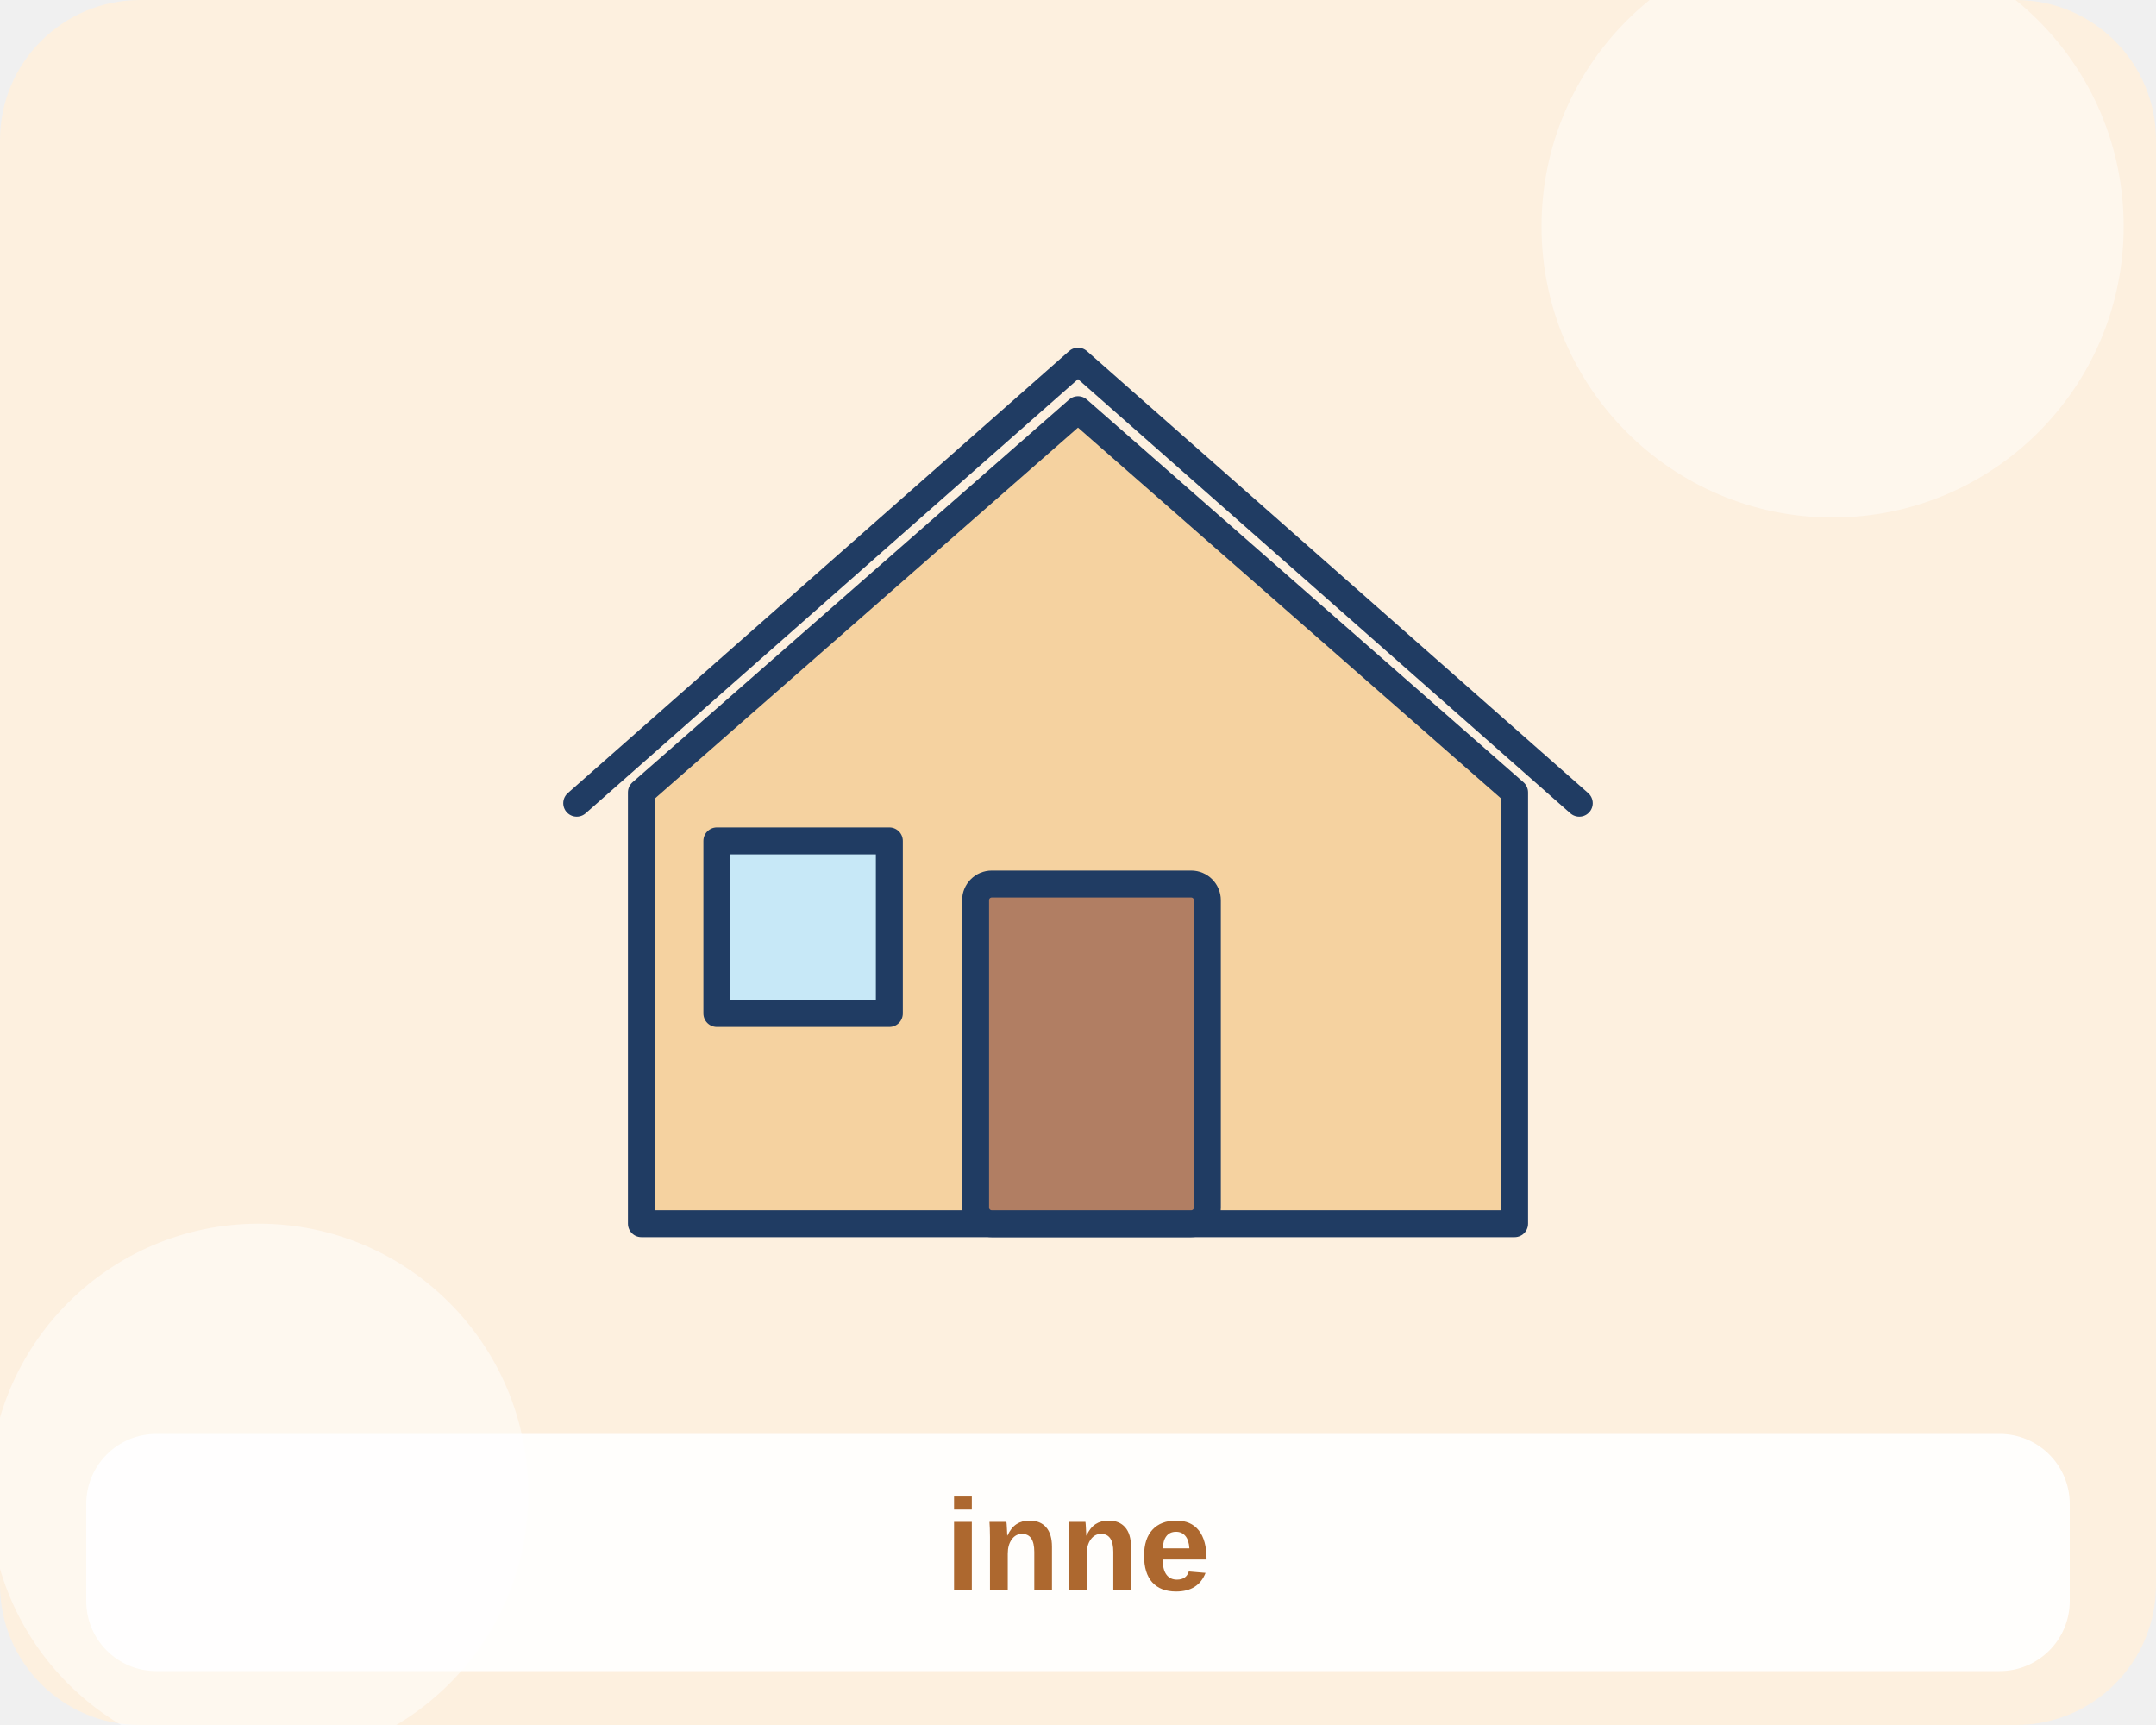
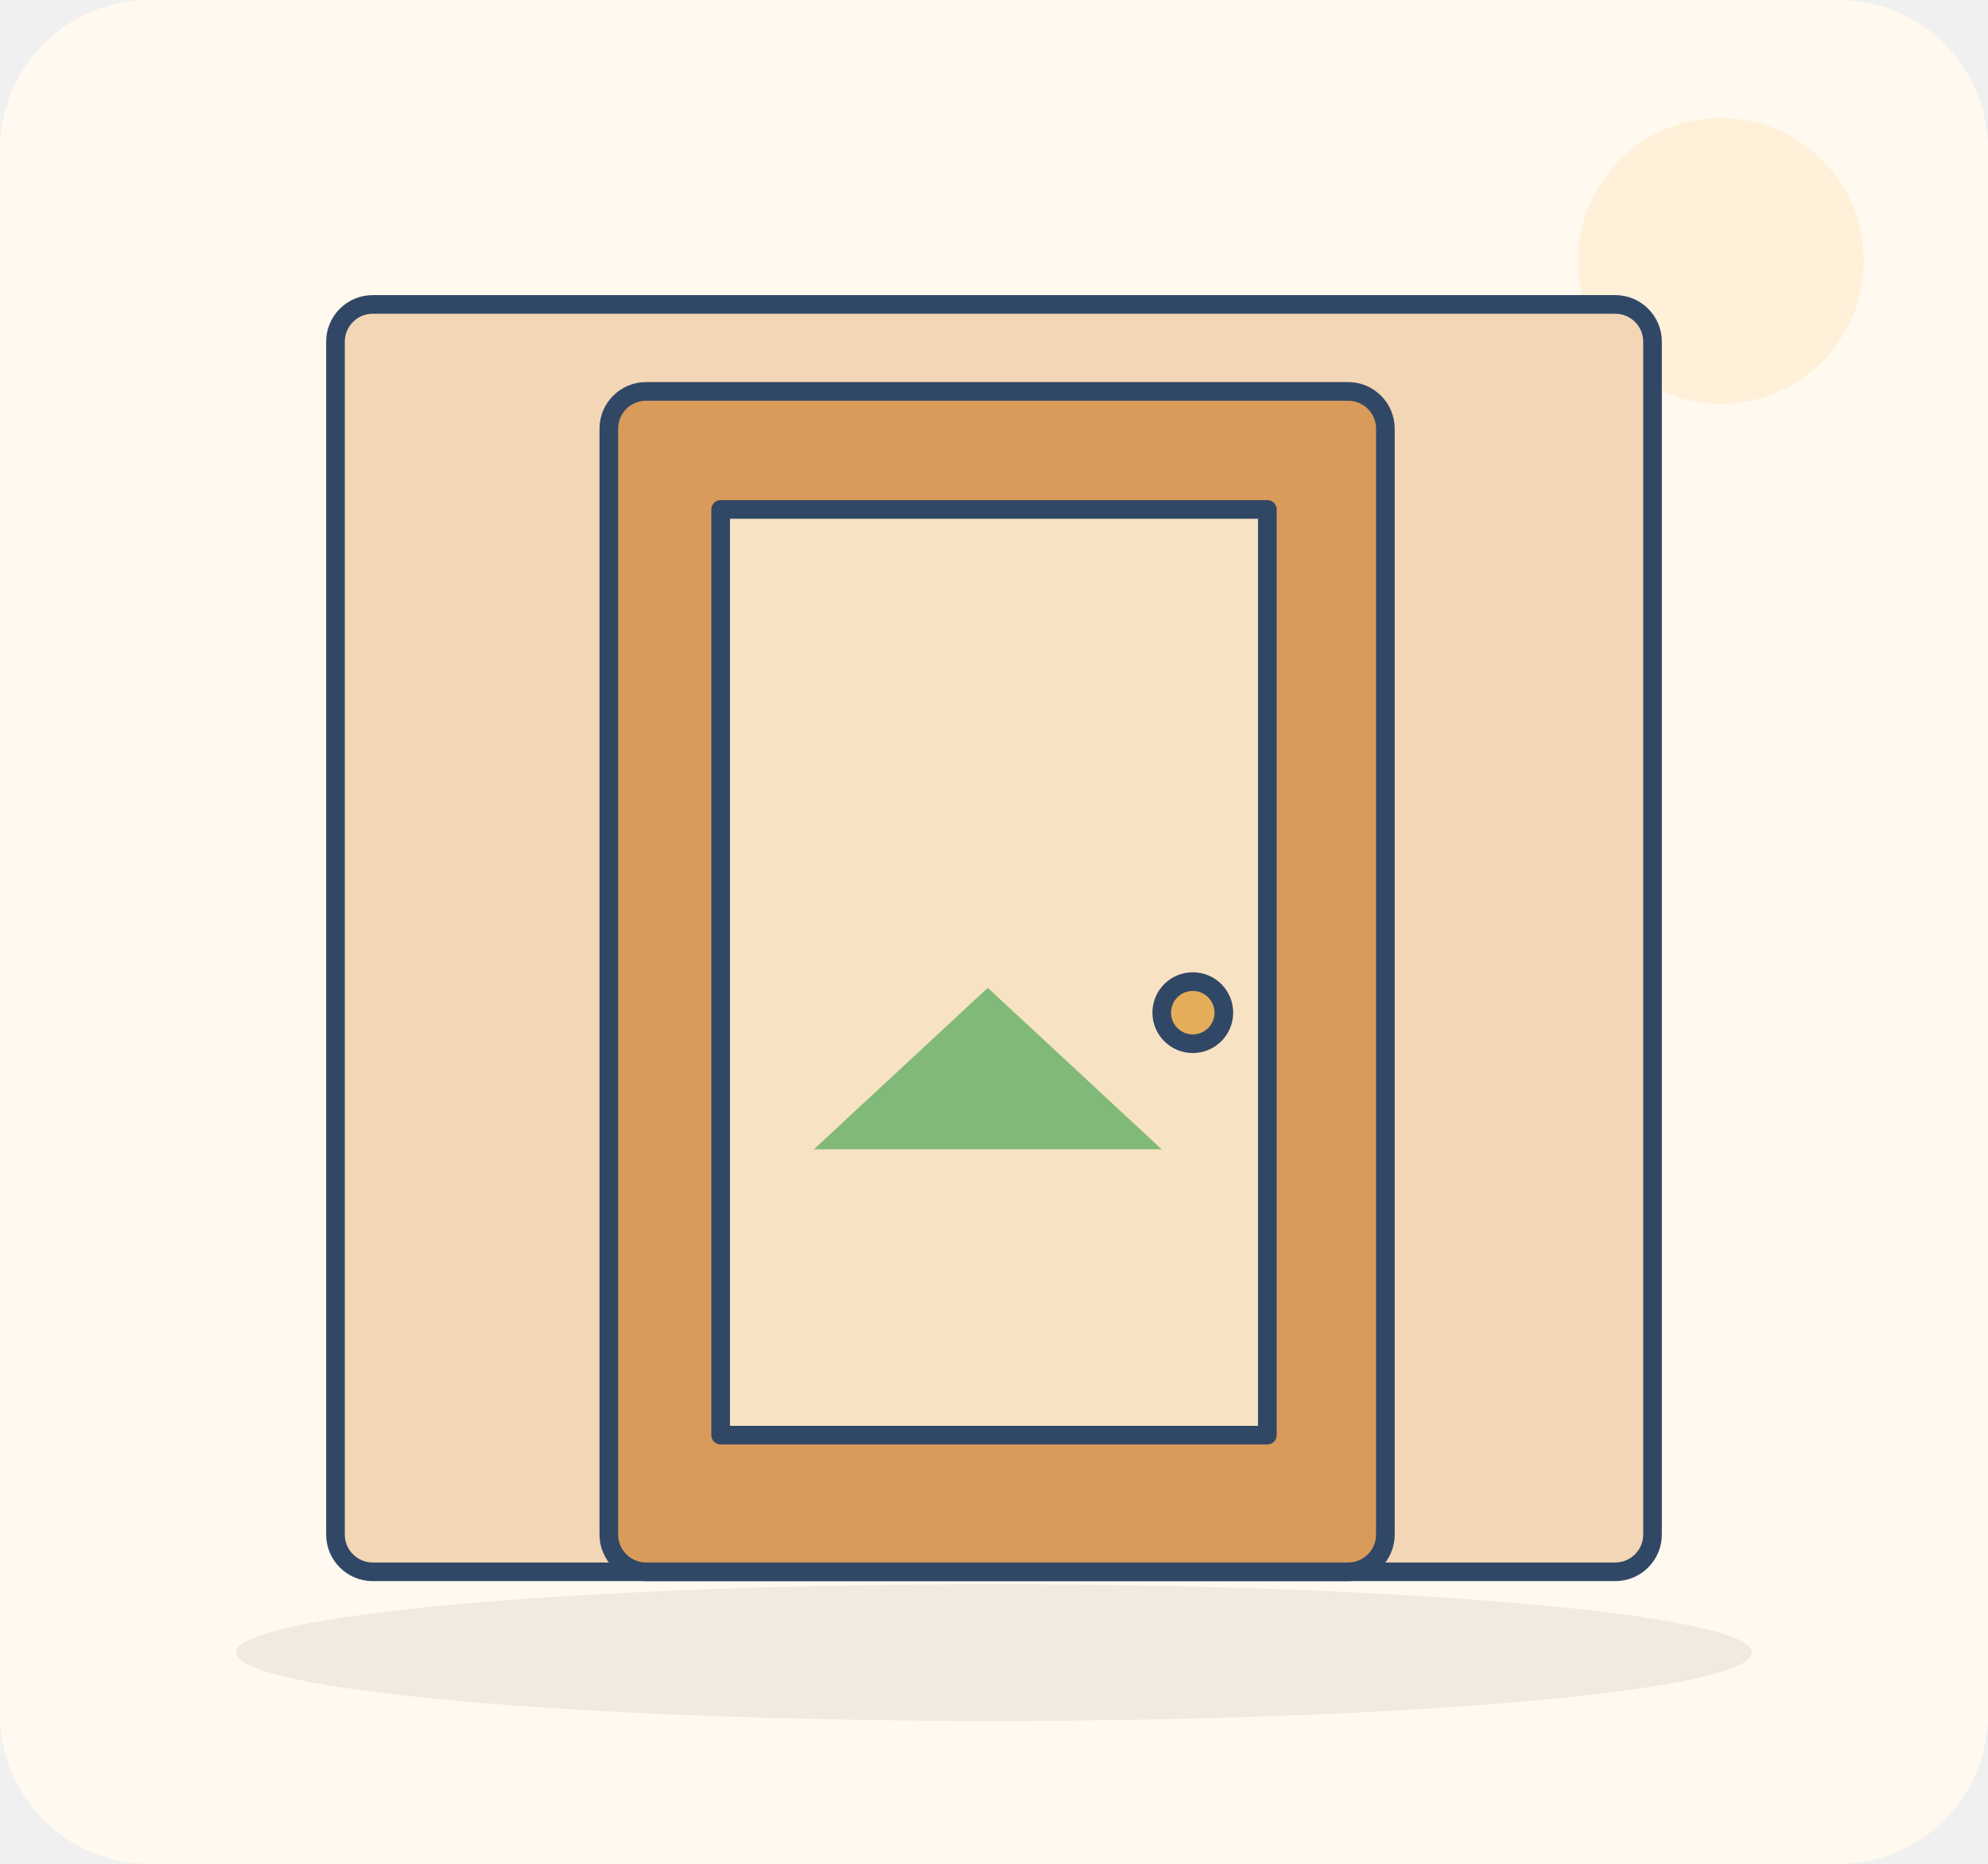
- <svg xmlns="http://www.w3.org/2000/svg" width="400" height="320" viewBox="0 0 400 320" role="img" aria-label="Illustration: inne">
-   <rect width="400" height="320" rx="26" fill="#fdf0df" />
-   <circle cx="340" cy="42" r="54" fill="#ffffff" opacity=".45" />
-   <circle cx="48" cy="277" r="50" fill="#ffffff" opacity=".5" />
-   <g transform="translate(38 1)">
-     <path d="M81 146 L162 75 L243 146 V226 H81Z" fill="#f5d2a0" stroke="#203c63" stroke-width="5" stroke-linecap="round" stroke-linejoin="round" />
-     <path d="M69 148 L162 66 L255 148" fill="none" stroke="#203c63" stroke-width="5" stroke-linecap="round" stroke-linejoin="round" />
-     <rect x="143" y="163" width="43" height="63" rx="3" fill="#b17e63" stroke="#203c63" stroke-width="5" stroke-linecap="round" stroke-linejoin="round" />
-     <rect x="95" y="155" width="32" height="32" fill="#c7e8f7" stroke="#203c63" stroke-width="5" stroke-linecap="round" stroke-linejoin="round" />
-   </g>
-   <rect x="16" y="266" width="368" height="44" rx="13" fill="#ffffff" opacity=".92" />
-   <text x="200" y="295" font-size="24" text-anchor="middle" font-family="Arial, sans-serif" font-weight="bold" fill="#ad682f">inne</text>
+ <svg xmlns="http://www.w3.org/2000/svg" width="320" height="300" viewBox="0 0 320 300">
+   <rect width="320" height="300" rx="24" fill="#fff9ef" />
+   <circle cx="277" cy="42" r="23" fill="#fff0d9" />
+   <ellipse cx="160" cy="266" rx="122" ry="11" fill="#e6dfd4" opacity=".6" />
+   <rect x="54" y="49" width="212" height="204" rx="6" fill="#f2d6b5" stroke="#314766" stroke-width="3" />
+   <rect x="98" y="63" width="125" height="190" rx="6" fill="#d99b59" stroke="#314766" stroke-width="3" />
+   <path d="M116 231 L116 82 L204 82 L204 231 Z" fill="#f7e3c3" stroke="#314766" stroke-width="3" stroke-linejoin="round" />
+   <ellipse cx="192" cy="163" rx="5" ry="5" fill="#e4ad59" stroke="#314766" stroke-width="3" />
+   <path d="M131 185 L159 159 L187 185" fill="#81b978" stroke="none" stroke-width="5" stroke-linejoin="round" />
</svg>
